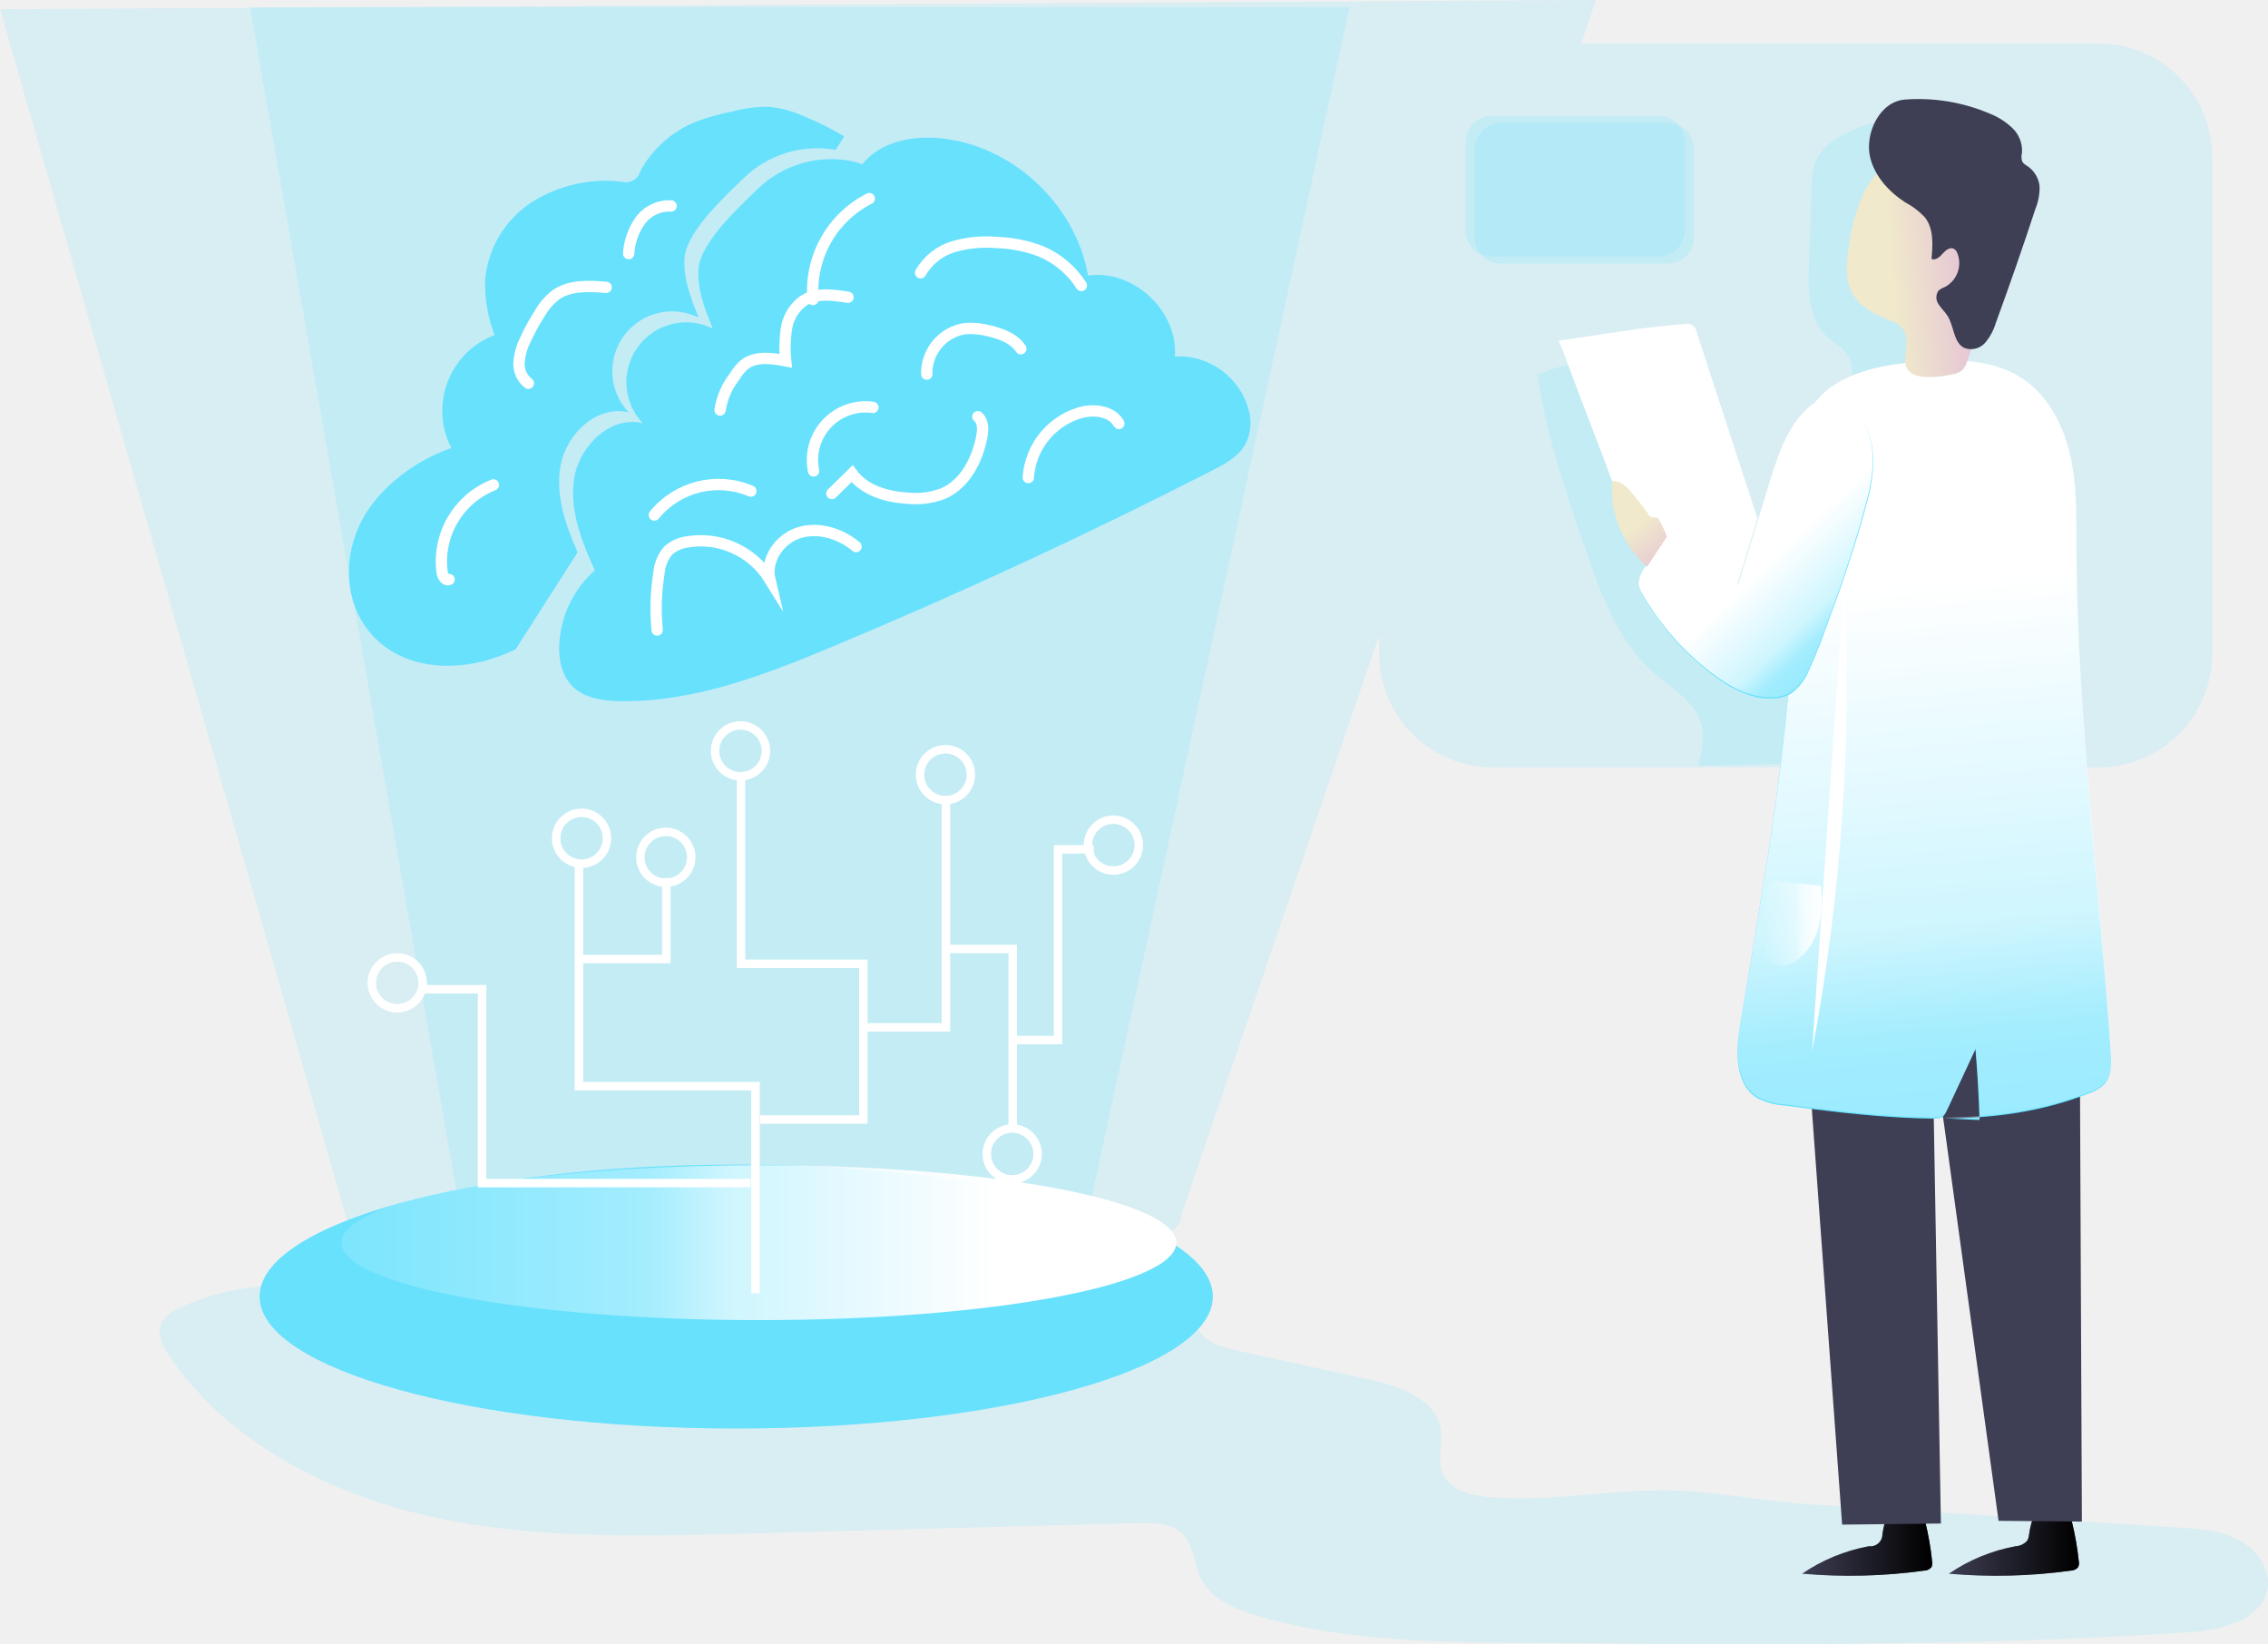
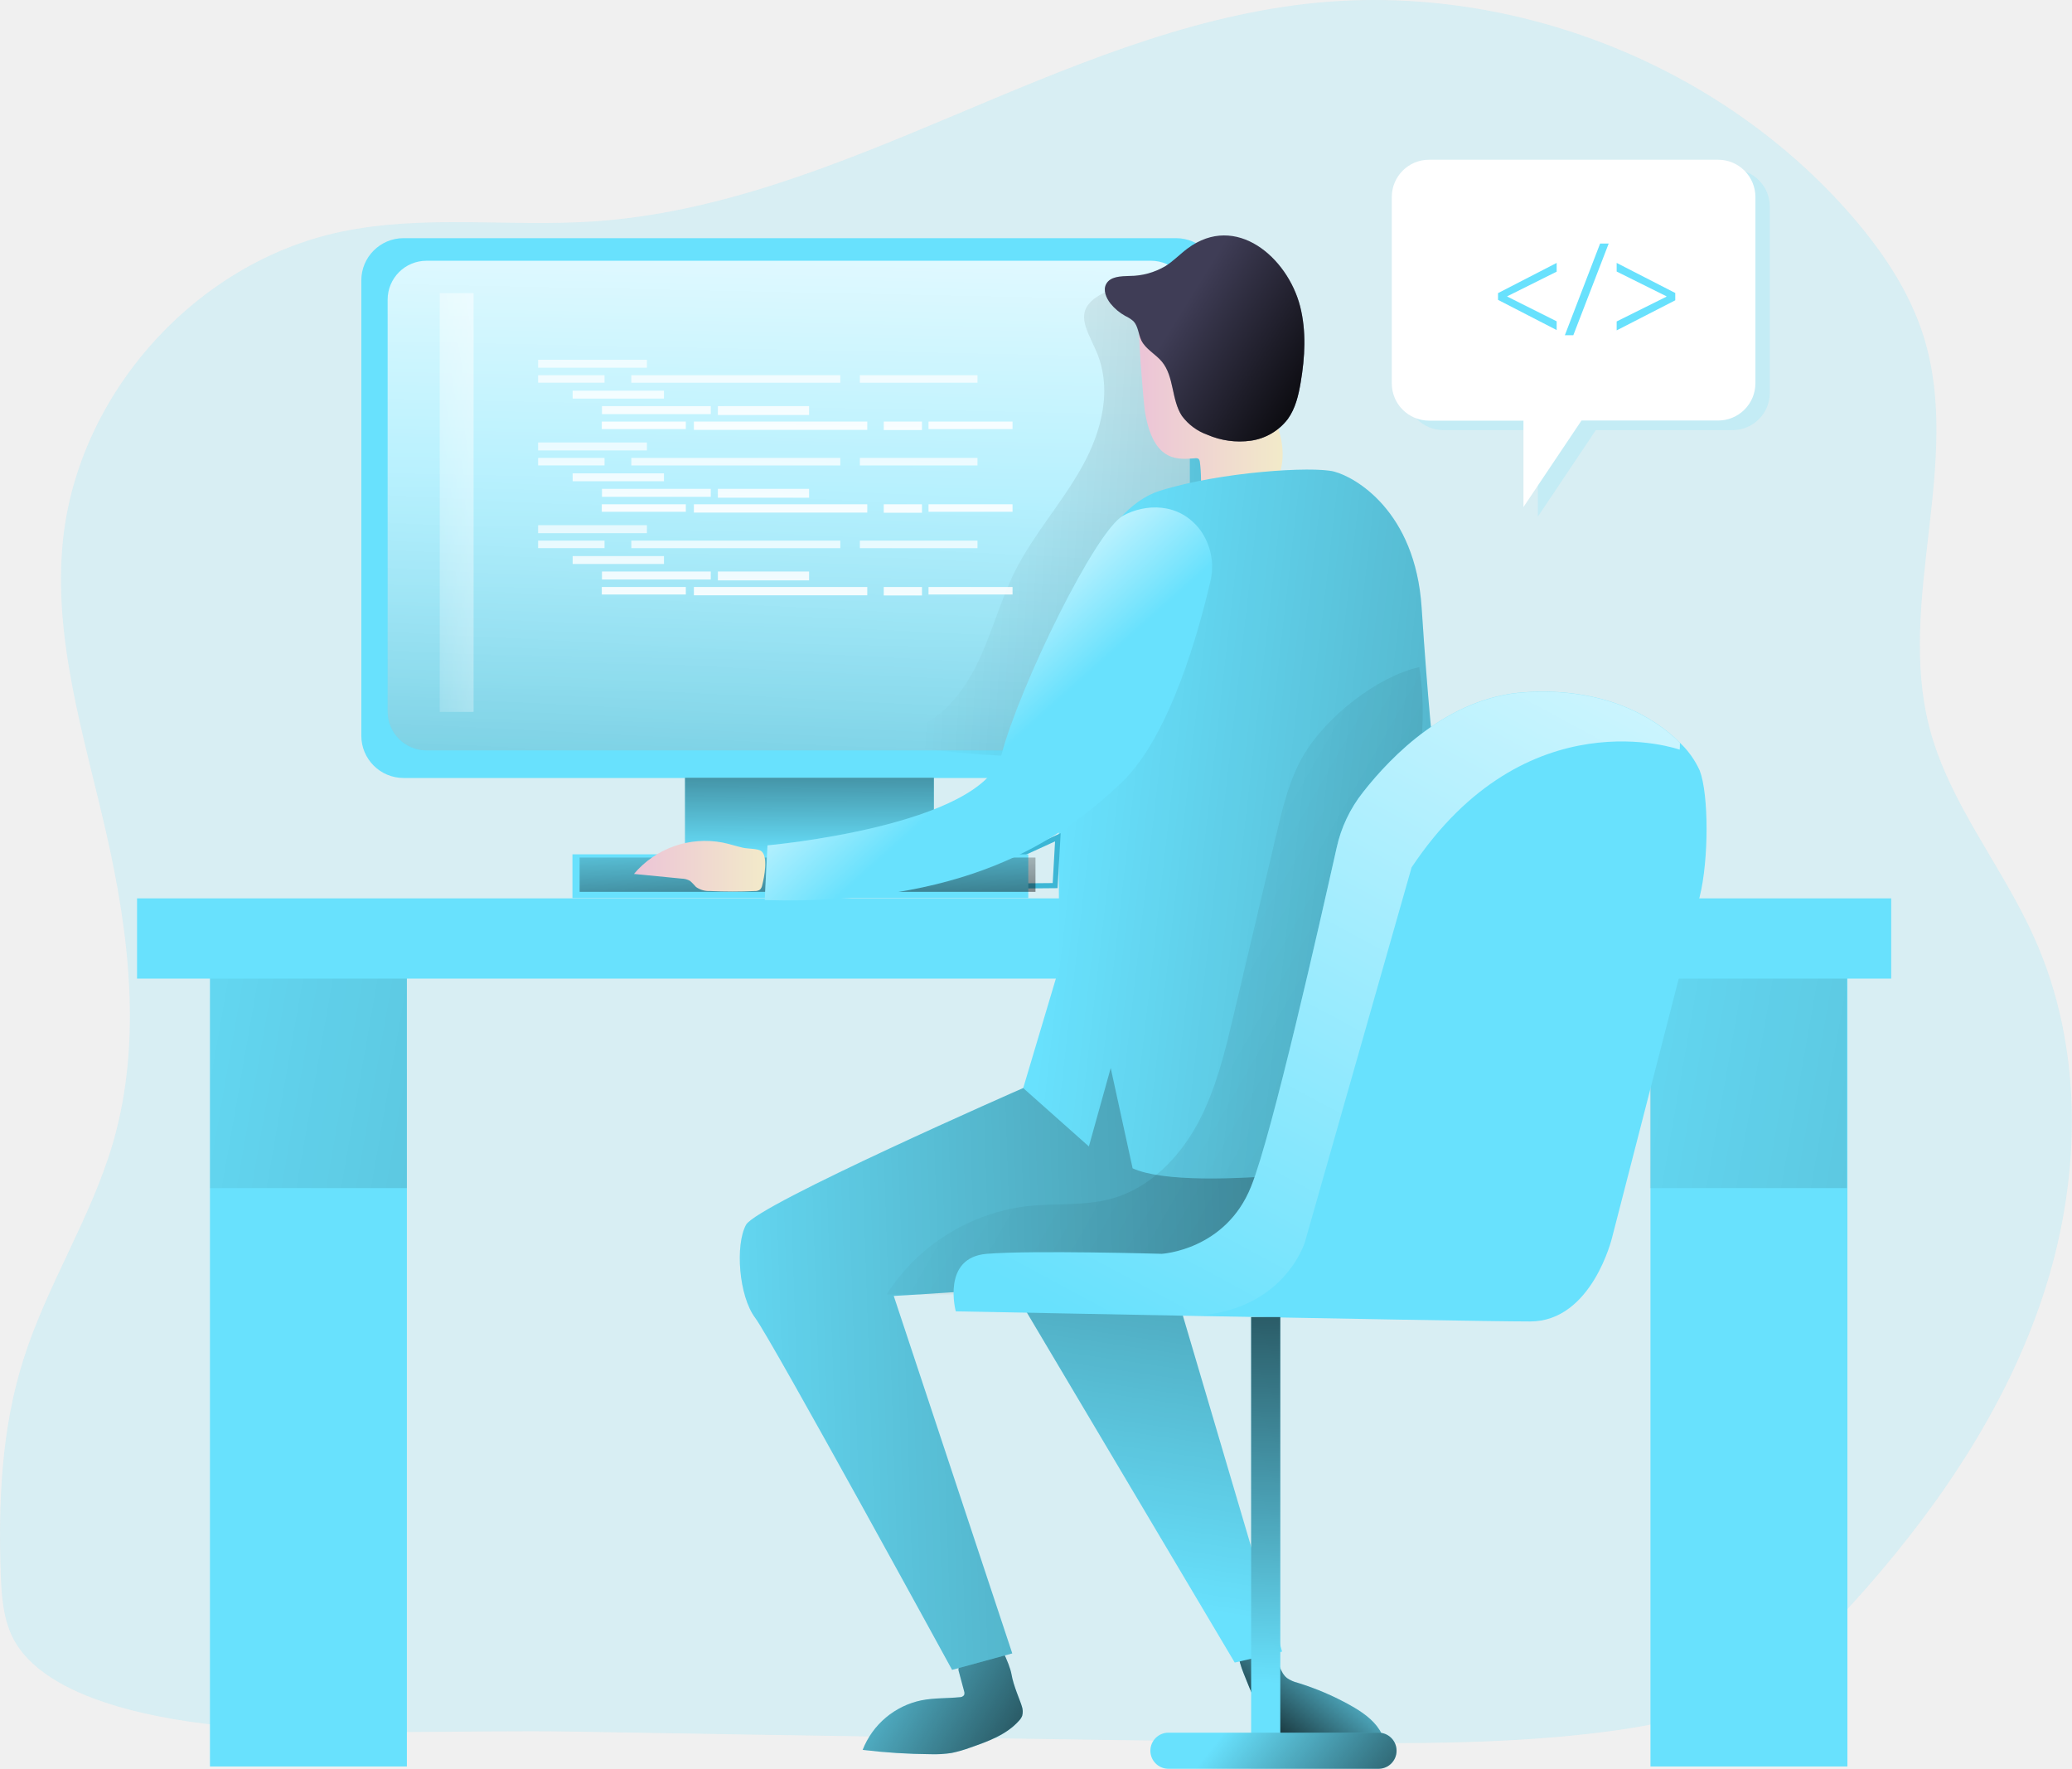
- <svg xmlns="http://www.w3.org/2000/svg" xmlns:xlink="http://www.w3.org/1999/xlink" id="Layer_1" data-name="Layer 1" viewBox="0 0 388.98 281.92">
+ <svg xmlns="http://www.w3.org/2000/svg" xmlns:xlink="http://www.w3.org/1999/xlink" id="Layer_1" data-name="Layer 1" viewBox="0 0 516.62 440.93">
  <defs>
-     <linearGradient id="linear-gradient" x1="313.05" y1="330.35" x2="335.38" y2="330.35" gradientUnits="userSpaceOnUse">
+     <linearGradient id="linear-gradient" x1="208.35" y1="414.17" x2="284.25" y2="458.09" gradientUnits="userSpaceOnUse">
      <stop offset="0" stop-opacity="0" />
      <stop offset="0.99" />
    </linearGradient>
-     <linearGradient id="linear-gradient-2" x1="338.21" y1="330.35" x2="360.54" y2="330.35" xlink:href="#linear-gradient" />
-     <linearGradient id="linear-gradient-3" x1="343.75" y1="349.97" x2="328.22" y2="166.02" gradientUnits="userSpaceOnUse">
-       <stop offset="0.02" stop-color="#fff" stop-opacity="0" />
-       <stop offset="0.58" stop-color="#fff" stop-opacity="0.39" />
-       <stop offset="0.68" stop-color="#fff" stop-opacity="0.68" />
-       <stop offset="1" stop-color="#fff" />
+     <linearGradient id="linear-gradient-2" x1="338.11" y1="417.21" x2="314.51" y2="446.19" xlink:href="#linear-gradient" />
+     <linearGradient id="linear-gradient-3" x1="4.67" y1="255.62" x2="934.59" y2="418.18" xlink:href="#linear-gradient" />
+     <linearGradient id="linear-gradient-4" x1="363.7" y1="255.62" x2="1293.62" y2="418.18" xlink:href="#linear-gradient" />
+     <linearGradient id="linear-gradient-5" x1="162.8" y1="342.71" x2="628.35" y2="327.18" xlink:href="#linear-gradient" />
+     <linearGradient id="linear-gradient-6" x1="196.94" y1="120.64" x2="167.05" y2="703.93" xlink:href="#linear-gradient" />
+     <linearGradient id="linear-gradient-7" x1="194.43" y1="234.15" x2="198.91" y2="17.21" gradientUnits="userSpaceOnUse">
+       <stop offset="0" stop-color="#fff" stop-opacity="0" />
+       <stop offset="0.99" stop-color="#fff" />
    </linearGradient>
-     <linearGradient id="linear-gradient-4" x1="335.34" y1="185.59" x2="310.27" y2="159.16" xlink:href="#linear-gradient-3" />
-     <linearGradient id="linear-gradient-5" x1="341.42" y1="110.43" x2="328.47" y2="111.52" gradientUnits="userSpaceOnUse">
-       <stop offset="0" stop-color="#e5c5d5" />
-       <stop offset="0.42" stop-color="#ead4d1" />
-       <stop offset="1" stop-color="#f0e9cb" />
+     <linearGradient id="linear-gradient-8" x1="234.73" y1="134.15" x2="724.19" y2="164.03" xlink:href="#linear-gradient" />
+     <linearGradient id="linear-gradient-9" x1="285.38" y1="108.45" x2="321.23" y2="108.45" gradientUnits="userSpaceOnUse">
+       <stop offset="0" stop-color="#ecc4d7" />
+       <stop offset="0.42" stop-color="#efd4d1" />
+       <stop offset="1" stop-color="#f2eac9" />
    </linearGradient>
-     <linearGradient id="linear-gradient-6" x1="305.92" y1="223.85" x2="316.41" y2="223.85" xlink:href="#linear-gradient-3" />
-     <linearGradient id="linear-gradient-7" x1="290.46" y1="162.65" x2="284.87" y2="155.57" xlink:href="#linear-gradient-5" />
-     <linearGradient id="linear-gradient-8" x1="27.8" y1="213.11" x2="170.97" y2="213.11" xlink:href="#linear-gradient-3" />
+     <linearGradient id="linear-gradient-10" x1="267.46" y1="206.27" x2="754.23" y2="261.85" xlink:href="#linear-gradient" />
+     <linearGradient id="linear-gradient-11" x1="250.42" y1="228.58" x2="691.47" y2="481.38" xlink:href="#linear-gradient" />
+     <linearGradient id="linear-gradient-12" x1="281.79" y1="399.04" x2="328.41" y2="82.89" xlink:href="#linear-gradient" />
+     <linearGradient id="linear-gradient-13" x1="284.68" y1="342.71" x2="431.1" y2="70.79" xlink:href="#linear-gradient-7" />
+     <linearGradient id="linear-gradient-14" x1="314.25" y1="419.58" x2="320.23" y2="263.3" xlink:href="#linear-gradient" />
+     <linearGradient id="linear-gradient-15" x1="307.65" y1="428.68" x2="364.72" y2="473.5" xlink:href="#linear-gradient" />
+     <linearGradient id="linear-gradient-16" x1="201.84" y1="213.33" x2="201.64" y2="155.55" xlink:href="#linear-gradient" />
+     <linearGradient id="linear-gradient-17" x1="200.86" y1="204.54" x2="202.54" y2="250.56" xlink:href="#linear-gradient" />
+     <linearGradient id="linear-gradient-18" x1="296.1" y1="83.26" x2="335.54" y2="107.76" xlink:href="#linear-gradient" />
+     <linearGradient id="linear-gradient-19" x1="253.09" y1="191.88" x2="223.8" y2="159.01" xlink:href="#linear-gradient-7" />
+     <linearGradient id="linear-gradient-20" x1="159.49" y1="222.08" x2="192.23" y2="222.08" xlink:href="#linear-gradient-9" />
+     <linearGradient id="linear-gradient-21" x1="87.94" y1="129.68" x2="161.75" y2="117.13" xlink:href="#linear-gradient-7" />
+     <linearGradient id="linear-gradient-22" x1="148.76" y1="35.72" x2="147.27" y2="115.51" xlink:href="#linear-gradient-7" />
+     <linearGradient id="linear-gradient-23" x1="143.55" y1="35.63" x2="142.06" y2="115.41" xlink:href="#linear-gradient-7" />
+     <linearGradient id="linear-gradient-24" x1="184.55" y1="36.39" x2="183.05" y2="116.18" xlink:href="#linear-gradient-7" />
+     <linearGradient id="linear-gradient-25" x1="230.12" y1="37.25" x2="228.63" y2="117.03" xlink:href="#linear-gradient-7" />
+     <linearGradient id="linear-gradient-26" x1="155.34" y1="35.85" x2="153.84" y2="115.63" xlink:href="#linear-gradient-7" />
+     <linearGradient id="linear-gradient-27" x1="164.9" y1="36.02" x2="163.4" y2="115.81" xlink:href="#linear-gradient-7" />
+     <linearGradient id="linear-gradient-28" x1="191.59" y1="36.52" x2="190.1" y2="116.31" xlink:href="#linear-gradient-7" />
+     <linearGradient id="linear-gradient-29" x1="161.84" y1="35.97" x2="160.35" y2="115.75" xlink:href="#linear-gradient-7" />
+     <linearGradient id="linear-gradient-30" x1="243.27" y1="37.49" x2="241.78" y2="117.28" xlink:href="#linear-gradient-7" />
+     <linearGradient id="linear-gradient-31" x1="195.93" y1="36.61" x2="194.44" y2="116.39" xlink:href="#linear-gradient-7" />
+     <linearGradient id="linear-gradient-32" x1="226.41" y1="37.18" x2="224.91" y2="116.96" xlink:href="#linear-gradient-7" />
+     <linearGradient id="linear-gradient-33" x1="148.76" y1="56.34" x2="147.27" y2="136.13" xlink:href="#linear-gradient-7" />
+     <linearGradient id="linear-gradient-34" x1="143.55" y1="56.24" x2="142.06" y2="136.03" xlink:href="#linear-gradient-7" />
+     <linearGradient id="linear-gradient-35" x1="184.55" y1="57.01" x2="183.05" y2="136.8" xlink:href="#linear-gradient-7" />
+     <linearGradient id="linear-gradient-36" x1="230.12" y1="57.86" x2="228.63" y2="137.65" xlink:href="#linear-gradient-7" />
+     <linearGradient id="linear-gradient-37" x1="155.34" y1="56.46" x2="153.84" y2="136.25" xlink:href="#linear-gradient-7" />
+     <linearGradient id="linear-gradient-38" x1="164.9" y1="56.64" x2="163.4" y2="136.43" xlink:href="#linear-gradient-7" />
+     <linearGradient id="linear-gradient-39" x1="191.59" y1="57.14" x2="190.1" y2="136.93" xlink:href="#linear-gradient-7" />
+     <linearGradient id="linear-gradient-40" x1="161.84" y1="56.59" x2="160.35" y2="136.37" xlink:href="#linear-gradient-7" />
+     <linearGradient id="linear-gradient-41" x1="243.27" y1="58.11" x2="241.78" y2="137.89" xlink:href="#linear-gradient-7" />
+     <linearGradient id="linear-gradient-42" x1="195.93" y1="57.22" x2="194.44" y2="137.01" xlink:href="#linear-gradient-7" />
+     <linearGradient id="linear-gradient-43" x1="226.41" y1="57.8" x2="224.91" y2="137.58" xlink:href="#linear-gradient-7" />
+     <linearGradient id="linear-gradient-44" x1="148.76" y1="76.96" x2="147.27" y2="156.74" xlink:href="#linear-gradient-7" />
+     <linearGradient id="linear-gradient-45" x1="143.55" y1="76.86" x2="142.06" y2="156.65" xlink:href="#linear-gradient-7" />
+     <linearGradient id="linear-gradient-46" x1="184.55" y1="77.63" x2="183.05" y2="157.41" xlink:href="#linear-gradient-7" />
+     <linearGradient id="linear-gradient-47" x1="230.12" y1="78.48" x2="228.63" y2="158.27" xlink:href="#linear-gradient-7" />
+     <linearGradient id="linear-gradient-48" x1="155.34" y1="77.08" x2="153.84" y2="156.87" xlink:href="#linear-gradient-7" />
+     <linearGradient id="linear-gradient-49" x1="164.9" y1="77.26" x2="163.4" y2="157.05" xlink:href="#linear-gradient-7" />
+     <linearGradient id="linear-gradient-50" x1="191.59" y1="77.76" x2="190.1" y2="157.55" xlink:href="#linear-gradient-7" />
+     <linearGradient id="linear-gradient-51" x1="161.84" y1="77.2" x2="160.35" y2="156.99" xlink:href="#linear-gradient-7" />
+     <linearGradient id="linear-gradient-52" x1="243.27" y1="78.73" x2="241.78" y2="158.51" xlink:href="#linear-gradient-7" />
+     <linearGradient id="linear-gradient-53" x1="195.93" y1="77.84" x2="194.44" y2="157.63" xlink:href="#linear-gradient-7" />
+     <linearGradient id="linear-gradient-54" x1="226.41" y1="78.41" x2="224.91" y2="158.2" xlink:href="#linear-gradient-7" />
  </defs>
-   <path d="M277.68,65.54,275.16,73H260a19.49,19.49,0,0,0-19.49,19.5V174.5l-34,99.65c1.29,4.55-26.25,13.66-73,13.16-68.12-.71-70.19-13.16-70.19-13.16L4,67.13Z" transform="translate(-3.98 -65.54)" fill="#68e1fd" opacity="0.18" style="isolation:isolate" />
-   <path d="M189.52,278.65,235.44,66.77H46.86L83.92,279.33s-19.31,11.76,48.81,12.48C179.46,292.3,190.82,283.2,189.52,278.65Z" transform="translate(-3.98 -65.54)" fill="#68e1fd" opacity="0.18" style="isolation:isolate" />
-   <path d="M260.21,322.37c-3.46-.24-7.57-1.07-8.85-4.26-.93-2.32.1-5-.29-7.44-.81-5.24-7.11-7.43-12.35-8.58l-22.3-4.86c-2.31-.51-4.79-1.11-6.33-2.89-1.09-1.27-1.53-3-2.37-4.42-3.49-6.05-12.13-6.12-19.15-5.51A830.58,830.58,0,0,1,70,286.21c-11.88-.67-24.37-1.49-35.11,3.57a6.1,6.1,0,0,0-3.21,2.68c-.86,1.91.27,4.09,1.46,5.82,10.06,14.58,27.05,23.38,44.48,27.28s35.52,3.44,53.39,3l68.17-1.83c2.7-.08,5.73,0,7.63,1.87s1.9,5.17,3.15,7.67c1.74,3.49,5.77,5.19,9.55,6.32,14.59,4.36,30.09,4.53,45.34,4.67,38.14.35,76.33.69,114.4-1.79,5.66-.37,12.79-2.07,13.64-7.61.52-3.41-2-6.71-5.07-8.3s-6.71-1.84-10.2-2.06l-62.93-3.95c-8-.5-16.08-2.22-23.94-2.4C280.57,320.87,270.55,323.09,260.21,322.37Z" transform="translate(-3.98 -65.54)" fill="#68e1fd" opacity="0.18" style="isolation:isolate" />
-   <path d="M335.35,333.3a1.67,1.67,0,0,1-.11,1,1.69,1.69,0,0,1-1.27.59,93.24,93.24,0,0,1-20.92.53,30,30,0,0,1,11.44-4.71,2.07,2.07,0,0,0,2.34-2.09,14.82,14.82,0,0,1,.79-3.08,1.14,1.14,0,0,1,.4-.6,1.24,1.24,0,0,1,.66-.09l3.62.19c1.44.09,1.5,0,1.86,1.43A48.46,48.46,0,0,1,335.35,333.3Z" transform="translate(-3.98 -65.54)" fill="#3e3e54" />
-   <path d="M360.51,333.3a1.6,1.6,0,0,1-.12,1,1.69,1.69,0,0,1-1.27.59,93.15,93.15,0,0,1-20.91.53,30,30,0,0,1,11.44-4.71,2.82,2.82,0,0,0,2.05-1,3,3,0,0,0,.29-1.08,14.22,14.22,0,0,1,.79-3.08,1.09,1.09,0,0,1,.4-.6,1.19,1.19,0,0,1,.65-.09l3.62.19c1.45.09,1.5,0,1.87,1.43A50,50,0,0,1,360.51,333.3Z" transform="translate(-3.98 -65.54)" fill="#3e3e54" />
-   <path d="M335.35,333.3a1.67,1.67,0,0,1-.11,1,1.69,1.69,0,0,1-1.27.59,93.24,93.24,0,0,1-20.92.53,30,30,0,0,1,11.44-4.71,2.07,2.07,0,0,0,2.34-2.09,14.82,14.82,0,0,1,.79-3.08,1.14,1.14,0,0,1,.4-.6,1.24,1.24,0,0,1,.66-.09l3.62.19c1.44.09,1.5,0,1.86,1.43A48.46,48.46,0,0,1,335.35,333.3Z" transform="translate(-3.98 -65.54)" fill="url(#linear-gradient)" />
-   <path d="M360.51,333.3a1.6,1.6,0,0,1-.12,1,1.69,1.69,0,0,1-1.27.59,93.15,93.15,0,0,1-20.91.53,30,30,0,0,1,11.44-4.71,2.82,2.82,0,0,0,2.05-1,3,3,0,0,0,.29-1.08,14.22,14.22,0,0,1,.79-3.08,1.09,1.09,0,0,1,.4-.6,1.19,1.19,0,0,1,.65-.09l3.62.19c1.45.09,1.5,0,1.87,1.43A50,50,0,0,1,360.51,333.3Z" transform="translate(-3.98 -65.54)" fill="url(#linear-gradient-2)" />
-   <path d="M311.46,210.93,319.92,327l16.94-.19-1.46-83,11.35,82.54,14.29.13-.54-124S344.75,173.29,311.46,210.93Z" transform="translate(-3.98 -65.54)" fill="#3e3e54" />
-   <path d="M383.39,92.45v85.19a19.5,19.5,0,0,1-19.5,19.49H260a19.49,19.49,0,0,1-19.49-19.49V92.45A19.49,19.49,0,0,1,260,73H363.89A19.51,19.51,0,0,1,383.39,92.45Z" transform="translate(-3.98 -65.54)" fill="#68e1fd" opacity="0.18" style="isolation:isolate" />
-   <path d="M267.66,129.74c1.47,10.24,4.85,20.11,8.21,29.9,2.67,7.76,5.58,15.9,11.78,21.28,3.05,2.66,7,4.85,8.1,8.75.64,2.34.06,4.83-.51,7.19l20.79-.47a3.69,3.69,0,0,0,1.89-.37,3.4,3.4,0,0,0,1.26-1.92c1.61-4.59,1.51-9.57,1.76-14.43.6-12,3.71-24.36,11.84-33.16a12,12,0,0,0,2.69-3.6,10.3,10.3,0,0,0,.38-4.25q-.94-19.77-.42-39.56a6,6,0,0,0-.24-2.31,5.79,5.79,0,0,0-1.08-1.57l-6-7a4.76,4.76,0,0,0-1.23-1.14c-1.37-.8-3.11-.15-4.56.51-2.65,1.21-5.5,2.61-6.76,5.23a12.56,12.56,0,0,0-.89,5.1l-.45,13.22c-.15,4.22-.09,8.95,2.9,11.92,1.33,1.3,3.15,2.17,4,3.82a7.42,7.42,0,0,1,.43,4.18,33.53,33.53,0,0,1-1.67,7.34,66.36,66.36,0,0,1-3.1,7.14l-12,25c-.29.58-.75,1.27-1.39,1.15a1.5,1.5,0,0,1-.87-.74c-8.16-12-12.61-26.41-21.84-37.63-1.44-1.75-3.45-4.16-5.71-4.89C272.46,127.59,270.2,129,267.66,129.74Z" transform="translate(-3.98 -65.54)" fill="#68e1fd" opacity="0.18" style="isolation:isolate" />
-   <path d="M280.48,148.08c-2.16-5.93-5.27-13.73-7.43-19.66-.55-1.5-1.1-3-1.75-4.46,7.31-1,14.25-2.35,21.61-2.84a1.64,1.64,0,0,1,2.08,1.45l10.41,31.88-5.9,19.24Z" transform="translate(-3.98 -65.54)" fill="#fff" />
-   <path d="M337.31,257.34c8.56,0,17-1.15,24.95-4.29a6.76,6.76,0,0,0,2.64-1.58c1.27-1.41,1.22-3.54,1.09-5.43-1.95-28.85-5.85-57.6-5.94-86.51,0-5.34.09-10.74-1.12-15.94s-3.93-10.27-8.44-13.13c-4.91-3.12-11.12-3.17-16.92-2.74-5.39.41-11,1.24-15.45,4.29-10.2,7-5.81,25.47-6.27,36a430.21,430.21,0,0,1-5.1,46.95c-1.36,8.76-2.85,17.5-4.31,26.24-.76,4.53-1,10.2,2.87,12.62a11.75,11.75,0,0,0,4.76,1.32c6.72.87,13.46,1.71,20.23,2.07,1.69.09,3.38.15,5.07.17,2.08,0,2-.37,2.9-2.22q2.26-4.83,4.51-9.67.51,6,.7,12.13" transform="translate(-3.98 -65.54)" fill="#68e1fd" />
-   <path d="M337.32,257.15c8.57,0,17-1.15,25-4.3a6.72,6.72,0,0,0,2.63-1.58c1.27-1.41,1.23-3.53,1.1-5.43-1.95-28.85-5.85-57.6-5.94-86.51,0-5.34.09-10.74-1.12-15.93s-3.94-10.28-8.44-13.13c-4.91-3.12-11.12-3.18-16.93-2.74-5.39.41-11,1.24-15.44,4.28-10.2,6.95-5.81,25.47-6.27,36a430.23,430.23,0,0,1-5.11,46.95c-1.35,8.76-2.84,17.5-4.31,26.25-.75,4.53-1,10.19,2.88,12.61a11.59,11.59,0,0,0,4.75,1.32c6.73.87,13.46,1.71,20.24,2.07,1.69.09,3.38.15,5.07.17,2.08,0,2-.36,2.9-2.21q2.25-4.85,4.51-9.68.51,6.06.69,12.13" transform="translate(-3.98 -65.54)" fill="url(#linear-gradient-3)" />
-   <path d="M317.85,171.29c-1.11,3.11-2.22,6.22-3.63,9.2a8.92,8.92,0,0,1-3.09,4,6.45,6.45,0,0,1-3,.84c-3.84.21-7.45-1.81-10.5-4.14a46,46,0,0,1-11.82-13.42,4.4,4.4,0,0,1-.7-1.76,4.84,4.84,0,0,1,1.21-3.12l4.36-6.26a48.13,48.13,0,0,0,9.77,9.46,1.38,1.38,0,0,0,1.15.37c.42-.13.61-.61.74-1l5.28-17.23c1.67-5.41,3.75-11.36,8.73-14.06a4.6,4.6,0,0,1,2-.63,4.69,4.69,0,0,1,3.27,1.68c4.32,4.42,4.12,10.28,2.76,15.8A212.63,212.63,0,0,1,317.85,171.29Z" transform="translate(-3.98 -65.54)" fill="#68e1fd" />
-   <path d="M317.82,171.06c-1.11,3.11-2.22,6.22-3.63,9.2a8.92,8.92,0,0,1-3.09,4,6.59,6.59,0,0,1-3.05.85c-3.83.2-7.44-1.82-10.49-4.15a45.89,45.89,0,0,1-11.82-13.42,4.59,4.59,0,0,1-.71-1.75,4.85,4.85,0,0,1,1.22-3.13l4.36-6.25a47.58,47.58,0,0,0,9.77,9.45,1.34,1.34,0,0,0,1.14.37c.43-.13.62-.61.75-1L307.55,148c1.66-5.42,3.74-11.37,8.73-14.06a4.35,4.35,0,0,1,2-.63,4.64,4.64,0,0,1,3.27,1.67c4.32,4.42,4.12,10.28,2.75,15.8A211.67,211.67,0,0,1,317.82,171.06Z" transform="translate(-3.98 -65.54)" fill="url(#linear-gradient-4)" />
-   <path d="M330.94,124.16a4.19,4.19,0,0,0-.39-1.89c-.59-1.13-1.92-1.6-3.1-2.06-2.32-.91-4.63-2.25-5.8-4.44-1.29-2.39-1-5.3-.56-8a31.63,31.63,0,0,1,2.33-8.7,12.79,12.79,0,0,1,6.1-6.41c3.38-1.5,7.37-.94,10.77.49a9.61,9.61,0,0,1,3.46,2.22c2,2.17,2.17,5.4,2.07,8.34a79.62,79.62,0,0,1-4.47,23.81,3.5,3.5,0,0,1-.83,1.51,3.14,3.14,0,0,1-1.51.67c-1.87.44-5.33.94-7.1-.1C330,128.49,331,126.17,330.94,124.16Z" transform="translate(-3.98 -65.54)" fill="url(#linear-gradient-5)" />
-   <path d="M324.72,92.5c.77,3.25,3.21,5.91,6,7.73a12.69,12.69,0,0,1,3.41,2.6c1.51,1.94,1.35,4.66,1.12,7.11.69.31,1.42-.33,1.92-.91s1.28-1.19,1.94-.81a1.44,1.44,0,0,1,.55.69,4.62,4.62,0,0,1-2.12,5.85,3.69,3.69,0,0,0-1.08.61,2,2,0,0,0,0,2.34c.44.72,1.1,1.28,1.54,2,1.14,1.8,1,4.58,2.88,5.5a3.24,3.24,0,0,0,3.57-.89,9.49,9.49,0,0,0,1.84-3.43q3.56-9.73,6.79-19.56a9.47,9.47,0,0,0,.7-3.91A4.82,4.82,0,0,0,351.67,94a2.39,2.39,0,0,1-.85-.72,2.52,2.52,0,0,1-.05-1.54,5.37,5.37,0,0,0-1.64-4.23A12,12,0,0,0,345.18,85a31.15,31.15,0,0,0-14.46-2.39C326.28,82.94,323.78,88.52,324.72,92.5Z" transform="translate(-3.98 -65.54)" fill="#3e3e54" />
-   <path d="M320.29,164.88a343.34,343.34,0,0,1-5.53,81" transform="translate(-3.98 -65.54)" fill="#fff" />
-   <path d="M316.27,217.46a19.59,19.59,0,0,1-.41,7.16,10,10,0,0,1-4,5.8c-1.18.76-2.83,1.16-4,.31a4.34,4.34,0,0,1-1.31-2.56,20.88,20.88,0,0,1-.65-5.83c.09-1.49.68-5.43,2.48-5.83a6.58,6.58,0,0,1,1.42.27c.71.09,1.43.15,2.14.23Z" transform="translate(-3.98 -65.54)" fill="url(#linear-gradient-6)" />
-   <path d="M286.47,162.73a17.88,17.88,0,0,1-6-14.65c1.37-.19,2.54.93,3.42,2s1.9,2.37,2.77,3.61a1.23,1.23,0,0,0,.58.55c.33.11.73-.06,1,.11a1,1,0,0,1,.36.44,19.5,19.5,0,0,1,1.26,2.8" transform="translate(-3.98 -65.54)" fill="url(#linear-gradient-7)" />
-   <path d="M217.7,141.5c-1.16,2.26-3.54,3.56-5.8,4.71q-31.89,16.33-65,30.16c-11.7,4.9-23.9,9.63-36.59,9.41-2.93-.05-6.1-.48-8.17-2.56-1.88-1.91-2.41-4.79-2.23-7.47A18.27,18.27,0,0,1,106,163.34l-.55-1.21c-2.09-4.72-3.84-9.8-2.94-14.85,1-5.48,6.32-10.52,11.71-9.15a10.26,10.26,0,0,1,12-16.25c-1.34-3.29-2.71-6.74-2.43-10.28.35-4.53,6.94-10.54,10.16-13.68a18.16,18.16,0,0,1,15.73-4.82,14.19,14.19,0,0,1,2.21.61c3-3.84,8.43-4.92,13.29-4.47,12.36,1.16,23.32,11.33,25.4,23.57,7.7-1.19,15.52,6.08,14.89,13.86a12.42,12.42,0,0,1,12.7,9.28A8.14,8.14,0,0,1,217.7,141.5Z" transform="translate(-3.98 -65.54)" fill="#68e1fd" />
-   <path d="M189.44,114.5a15.16,15.16,0,0,0-7-5.88,22.94,22.94,0,0,0-7.48-1.49,20.36,20.36,0,0,0-7.38.69,9.76,9.76,0,0,0-5.71,4.5" transform="translate(-3.98 -65.54)" fill="none" stroke="#fff" stroke-linecap="round" stroke-miterlimit="10" stroke-width="1.94" />
-   <path d="M127.48,135.86a12.32,12.32,0,0,1,2.5-5.76,8.15,8.15,0,0,1,1.64-2c1.92-1.54,4.69-1.15,7.11-.68a21.72,21.72,0,0,1,.15-5.64,7.22,7.22,0,0,1,2.91-4.67c2.2-1.41,5.05-1,7.63-.59" transform="translate(-3.98 -65.54)" fill="none" stroke="#fff" stroke-linecap="round" stroke-miterlimit="10" stroke-width="1.94" />
-   <path d="M195.87,138.16c-1.21-2.15-4.23-2.51-6.62-1.85a12.45,12.45,0,0,0-8.91,11.13" transform="translate(-3.98 -65.54)" fill="none" stroke="#fff" stroke-linecap="round" stroke-miterlimit="10" stroke-width="1.94" />
-   <path d="M116.69,173.59a37.6,37.6,0,0,1,.3-9.71,6.93,6.93,0,0,1,1.56-3.89,6,6,0,0,1,3.19-1.5A13.92,13.92,0,0,1,136,164.88c-.79-3.38,1.75-7,5.08-8s7.05.16,9.72,2.39" transform="translate(-3.98 -65.54)" fill="none" stroke="#fff" stroke-linecap="round" stroke-miterlimit="10" stroke-width="1.94" />
-   <path d="M171.69,137c.95.77.9,2.22.68,3.43-.77,4-2.9,8.16-6.68,9.77a13.32,13.32,0,0,1-5.88.79c-3.64-.2-7.54-1.28-9.69-4.22l-3.47,3.4" transform="translate(-3.98 -65.54)" fill="none" stroke="#fff" stroke-linecap="round" stroke-miterlimit="10" stroke-width="1.94" />
-   <path d="M162.93,129.7a7.71,7.71,0,0,1,6.59-7.81,12.28,12.28,0,0,1,4.13.4c2.07.49,4.24,1.28,5.41,3.06" transform="translate(-3.98 -65.54)" fill="none" stroke="#fff" stroke-linecap="round" stroke-miterlimit="10" stroke-width="1.94" />
-   <path d="M148.77,88.92l-1.48,2.32a18.12,18.12,0,0,0-15.73,4.82c-3.23,3.14-9.81,9.15-10.17,13.68-.28,3.54,1.09,7,2.43,10.27a10.26,10.26,0,0,0-12,16.26c-5.39-1.37-10.73,3.67-11.71,9.15-.9,5,.85,10.13,2.94,14.84L92.41,176.88c-7.31,3.66-16.87,4.23-23.11-1a15.34,15.34,0,0,1-3.39-4.05c-3.09-5.36-2.6-12.34.48-17.69s9.16-9.78,15-11.76A13.89,13.89,0,0,1,88.8,123a24.88,24.88,0,0,1-1.62-9.55,17.79,17.79,0,0,1,8.06-13.27,23.69,23.69,0,0,1,15.39-3.48,2.55,2.55,0,0,0,3.18-1.86A19.06,19.06,0,0,1,123,86.55a38.25,38.25,0,0,1,6.67-1.91,22.68,22.68,0,0,1,6.18-.78,19,19,0,0,1,6,1.61A55.9,55.9,0,0,1,148.77,88.92Z" transform="translate(-3.98 -65.54)" fill="#68e1fd" />
-   <path d="M143.42,116.9a17.75,17.75,0,0,1,9.65-17.3" transform="translate(-3.98 -65.54)" fill="none" stroke="#fff" stroke-linecap="round" stroke-miterlimit="10" stroke-width="1.94" />
-   <path d="M153.69,135.4a9.12,9.12,0,0,0-10.18,10.9" transform="translate(-3.98 -65.54)" fill="none" stroke="#fff" stroke-linecap="round" stroke-miterlimit="10" stroke-width="1.94" />
-   <path d="M132.76,149.76a14.18,14.18,0,0,0-16.55,4.1" transform="translate(-3.98 -65.54)" fill="none" stroke="#fff" stroke-linecap="round" stroke-miterlimit="10" stroke-width="1.94" />
-   <path d="M94.6,131.27A4.15,4.15,0,0,1,93,127.7a10.16,10.16,0,0,1,1.1-3.92,36.53,36.53,0,0,1,2.49-4.55,10.86,10.86,0,0,1,2.67-3.09c2.43-1.74,5.7-1.57,8.68-1.32" transform="translate(-3.98 -65.54)" fill="none" stroke="#fff" stroke-linecap="round" stroke-miterlimit="10" stroke-width="1.94" />
-   <path d="M119.08,100.86a6.18,6.18,0,0,0-5.28,2.5,10.91,10.91,0,0,0-2,5.67" transform="translate(-3.98 -65.54)" fill="none" stroke="#fff" stroke-linecap="round" stroke-miterlimit="10" stroke-width="1.94" />
-   <path d="M81,164.92c-.6.27-1.09-.57-1.19-1.22a14.12,14.12,0,0,1,8.79-15" transform="translate(-3.98 -65.54)" fill="none" stroke="#fff" stroke-linecap="round" stroke-miterlimit="10" stroke-width="1.94" />
-   <ellipse cx="126.27" cy="222.35" rx="81.74" ry="22.63" fill="#68e1fd" />
-   <ellipse cx="130.15" cy="213.11" rx="71.59" ry="13.28" fill="url(#linear-gradient-8)" />
-   <polyline points="129.57 221.77 129.57 186.27 99.29 186.27 99.29 148.11" fill="none" stroke="#fff" stroke-miterlimit="10" stroke-width="1.45" />
-   <circle cx="99.74" cy="143.75" r="4.36" fill="none" stroke="#fff" stroke-miterlimit="10" stroke-width="1.45" />
-   <circle cx="68.13" cy="168.55" r="4.36" fill="none" stroke="#fff" stroke-miterlimit="10" stroke-width="1.45" />
-   <circle cx="114.19" cy="147.02" r="4.36" fill="none" stroke="#fff" stroke-miterlimit="10" stroke-width="1.45" />
-   <circle cx="127" cy="128.77" r="4.36" fill="none" stroke="#fff" stroke-miterlimit="10" stroke-width="1.45" />
-   <circle cx="162.15" cy="132.85" r="4.36" fill="none" stroke="#fff" stroke-miterlimit="10" stroke-width="1.45" />
-   <circle cx="190.95" cy="144.93" r="4.36" fill="none" stroke="#fff" stroke-miterlimit="10" stroke-width="1.45" />
-   <circle cx="173.6" cy="197.89" r="4.36" fill="none" stroke="#fff" stroke-miterlimit="10" stroke-width="1.45" />
-   <polyline points="99.29 164.47 114.28 164.47 114.28 150.57" fill="none" stroke="#fff" stroke-miterlimit="10" stroke-width="1.45" />
-   <polyline points="130.36 191.99 148.07 191.99 148.07 165.28 127.09 165.28 127.09 133.13" fill="none" stroke="#fff" stroke-miterlimit="10" stroke-width="1.45" />
-   <polyline points="162.24 137.21 162.24 176.18 148.34 176.18" fill="none" stroke="#fff" stroke-miterlimit="10" stroke-width="1.45" />
-   <polyline points="128.72 202.89 82.67 202.89 82.67 169.64 72.04 169.64" fill="none" stroke="#fff" stroke-miterlimit="10" stroke-width="1.45" />
-   <polyline points="162.42 162.74 173.69 162.74 173.69 193.81" fill="none" stroke="#fff" stroke-miterlimit="10" stroke-width="1.45" />
-   <polyline points="173.69 178.36 181.46 178.36 181.46 145.66 187.59 145.66" fill="none" stroke="#fff" stroke-miterlimit="10" stroke-width="1.45" />
-   <rect x="251.36" y="19.89" width="37.61" height="24.12" rx="4.47" fill="#68e1fd" opacity="0.18" style="isolation:isolate" />
-   <rect x="252.92" y="21.09" width="37.61" height="24.12" rx="4.47" fill="#68e1fd" opacity="0.18" style="isolation:isolate" />
+   <path d="M325.11,440.5c24.89.3,49.86.58,74.57-2.4,12.33-1.48,24.76-3.84,35.82-9.49,12.18-6.22,22.07-16.11,31.1-26.39,19.49-22.18,36.21-47.35,45-75.53s9.18-59.66-2.88-86.61c-8-18-21.33-33.64-26.25-52.68-8.16-31.58,8.27-66-1.35-97.17-3.68-11.92-11-22.43-19.28-31.74-33.2-37.23-85-57-134.53-51.41-61.92,7-115.87,50.14-178,54.27-21,1.39-42.42-1.77-63,2.6-36.07,7.64-65.39,40.24-69.18,76.91-2.52,24.49,5.25,48.68,10.74,72.68,5.8,25.39,9,52.24,1.8,77.26-5.44,18.84-16.54,35.62-22.42,54.32C1.8,362.28,1,380.55,1.62,398.52c.19,5.32.56,10.8,2.87,15.6,7.83,16.21,38.28,20.94,54.24,22.37,28.22,2.55,57.66.83,86,1.32Q234.94,439.39,325.11,440.5Z" transform="translate(-1.43 -6.14)" fill="#68e1fd" opacity="0.18" style="isolation:isolate" />
+   <path d="M256.19,431.44a4,4,0,0,1,.1,2.45,3.89,3.89,0,0,1-.78,1.19c-3.09,3.49-7.7,5.16-12.1,6.69a32.45,32.45,0,0,1-4.71,1.36,28.06,28.06,0,0,1-5.18.31,150.6,150.6,0,0,1-17-1.08A20.11,20.11,0,0,1,231.21,430c3.11-.61,6.31-.46,9.46-.77a1.35,1.35,0,0,0,1.14-.52,1.41,1.41,0,0,0,0-1l-1.26-4.7a2,2,0,0,1-.07-1.24c.21-.58.88-.84,1.47-1,2.13-.62,3.54-6.87,5.82-7s5.45,7.33,5.85,9.7C254.1,426.39,255.86,430.21,256.19,431.44Z" transform="translate(-1.43 -6.14)" fill="#68e1fd" />
+   <path d="M256.19,431.44a4,4,0,0,1,.1,2.45,3.89,3.89,0,0,1-.78,1.19c-3.09,3.49-7.7,5.16-12.1,6.69a32.45,32.45,0,0,1-4.71,1.36,28.06,28.06,0,0,1-5.18.31,150.6,150.6,0,0,1-17-1.08A20.11,20.11,0,0,1,231.21,430c3.11-.61,6.31-.46,9.46-.77a1.35,1.35,0,0,0,1.14-.52,1.41,1.41,0,0,0,0-1l-1.26-4.7a2,2,0,0,1-.07-1.24c.21-.58.88-.84,1.47-1,2.13-.62,3.54-6.87,5.82-7s5.45,7.33,5.85,9.7C254.1,426.39,255.86,430.21,256.19,431.44Z" transform="translate(-1.43 -6.14)" fill="url(#linear-gradient)" />
+   <path d="M319.35,437.05c5.92,5.67,14.91,6.84,23,5.91,1.37-.16,2.93-.49,3.61-1.69s.17-2.71-.56-3.88c-1.72-2.72-4.51-4.58-7.32-6.16A67.16,67.16,0,0,0,325,425.64a8,8,0,0,1-2.68-1.19c-1.77-1.4-1.94-4-3.34-5.8-.59-.75-7.26-2.54-7.91-2-2,1.54.39,6.4,1.26,8.68C314,429.56,316,433.84,319.35,437.05Z" transform="translate(-1.43 -6.14)" fill="#68e1fd" />
+   <path d="M319.35,437.05c5.92,5.67,14.91,6.84,23,5.91,1.37-.16,2.93-.49,3.61-1.69s.17-2.71-.56-3.88c-1.72-2.72-4.51-4.58-7.32-6.16A67.16,67.16,0,0,0,325,425.64a8,8,0,0,1-2.68-1.19c-1.77-1.4-1.94-4-3.34-5.8-.59-.75-7.26-2.54-7.91-2-2,1.54.39,6.4,1.26,8.68C314,429.56,316,433.84,319.35,437.05Z" transform="translate(-1.43 -6.14)" fill="url(#linear-gradient-2)" />
+   <rect x="411.52" y="240.32" width="49.1" height="200.04" fill="#68e1fd" />
+   <rect x="52.35" y="240.32" width="49.1" height="200.04" fill="#68e1fd" />
+   <rect x="52.35" y="240.32" width="49.1" height="55.86" fill="url(#linear-gradient-3)" />
+   <rect x="411.39" y="240.32" width="49.1" height="55.86" fill="url(#linear-gradient-4)" />
+   <rect x="34.17" y="223.95" width="437.37" height="20" fill="#68e1fd" />
+   <path d="M256.55,277.37s-66.38,29.1-69.11,34.1-1.82,17.73,2.28,23.19,49.1,87.75,49.1,87.75l15-4.1L224.27,329.2s81.84-4.54,87.75-10.45,14.09-23.64,14.09-23.64l-42.74-38.65Z" transform="translate(-1.43 -6.14)" fill="#68e1fd" />
+   <path d="M256.55,277.37s-66.38,29.1-69.11,34.1-1.82,17.73,2.28,23.19,49.1,87.75,49.1,87.75l15-4.1L224.27,329.2s81.84-4.54,87.75-10.45,14.09-23.64,14.09-23.64l-42.74-38.65Z" transform="translate(-1.43 -6.14)" fill="url(#linear-gradient-5)" />
+   <rect x="90.09" y="59.37" width="213.68" height="134.57" rx="10.53" fill="#68e1fd" />
+   <rect x="96.65" y="65" width="200.02" height="122.06" rx="9.7" fill="url(#linear-gradient-6)" />
+   <rect x="96.65" y="65" width="200.02" height="122.06" rx="9.7" fill="url(#linear-gradient-7)" />
+   <path d="M271.21,122.52c-5,9-12,16.72-16.65,25.9-3.37,6.71-5.37,14-8.41,20.88s-7.39,13.54-14,17.16c-2.69,1.48-5.9,2.62-7.29,5.35a250.69,250.69,0,0,0,42.57,3,6.33,6.33,0,0,0,2.67-.43,6.77,6.77,0,0,0,2.38-2.46c9.68-13.86,25.69-23.83,30.38-40.07,2.17-7.47,1.61-15.43,1-23.19-.74-10.15-1.49-20.32-3-30.4-1.12-7.61-1.93-15.88-10-19.11-4.65-1.87-11.17-2-15.54.74-6.05,3.73-3.13,8-.82,13.19C279,102.75,276.18,113.65,271.21,122.52Z" transform="translate(-1.43 -6.14)" fill="url(#linear-gradient-8)" />
+   <path d="M299.44,120.38a1.26,1.26,0,0,1,.84.15,1.16,1.16,0,0,1,.3.64,34.28,34.28,0,0,1,.3,4.54,6.71,6.71,0,0,0,1.51,4.19c1.5,1.59,3.93,1.74,6.11,1.8a4.49,4.49,0,0,0,1.37-.11,8.78,8.78,0,0,0,1.69-1c1.55-.89,3.51-.74,5.1-1.55a6.33,6.33,0,0,0,1.64-1.27c3.15-3.3,3.44-8.47,2.38-12.92s-3.21-8.56-4.37-13c-1-3.91-1.28-8.17-3.53-11.53a2.76,2.76,0,0,0-2.11-1.46,43.85,43.85,0,0,0-10.18-.61c-2.74,0-5.6.15-8,1.46-1.54.83-5.84-5.73-6.92-4.36-.76,1,1.05,21.61,1.3,23.2C289,122,295.67,120.57,299.44,120.38Z" transform="translate(-1.43 -6.14)" fill="url(#linear-gradient-9)" />
+   <path d="M268.14,159.17s7.28-25.92,22.51-30.69,38.19-6.14,43.42-4.78,20.23,9.78,21.82,33.88,2.95,36.14,2.95,36.14l-4.09,101.39s-55.92,9.09-70.92,2.27l-5.46-25-5.45,19.55-16.37-14.55,9.09-30.46S264.28,174.17,268.14,159.17Z" transform="translate(-1.43 -6.14)" fill="#68e1fd" />
+   <path d="M268.14,159.17s7.28-25.92,22.51-30.69,38.19-6.14,43.42-4.78,20.23,9.78,21.82,33.88,2.95,36.14,2.95,36.14l-4.09,101.39s-55.92,9.09-70.92,2.27l-5.46-25-5.45,19.55-16.37-14.55,9.09-30.46S264.28,174.17,268.14,159.17Z" transform="translate(-1.43 -6.14)" fill="url(#linear-gradient-10)" />
+   <path d="M326.69,194c-3.69,6.1-5.38,13.16-7,20.08L309.06,259c-2.21,9.36-4.47,18.86-9.06,27.31s-11.87,15.91-21.12,18.55c-6.86,2-14.18,1.17-21.27,1.95a48.43,48.43,0,0,0-35.11,22,634.14,634.14,0,0,0,87.55-4.9c4.29-.54,8.73-1.18,12.39-3.49,4.29-2.72,6.93-7.38,9-12,4.51-9.88,7.41-20.41,10-31a525.1,525.1,0,0,0,9.92-52.63c2.2-16.13,6.69-36.31,3.93-52.34C344.72,174.83,332.31,184.76,326.69,194Z" transform="translate(-1.43 -6.14)" opacity="0.48" fill="url(#linear-gradient-11)" />
+   <polygon points="236.88 221 263.08 220.77 263.76 208.72 236.88 221" fill="none" stroke="#3cb6d5" stroke-miterlimit="10" stroke-width="1.28" />
+   <polygon points="253.31 322.61 307.86 414.45 319.68 411.72 292.4 319.43 253.31 322.61" fill="#68e1fd" />
+   <polygon points="253.31 322.61 307.86 414.45 319.68 411.72 292.4 319.43 253.31 322.61" fill="url(#linear-gradient-12)" />
+   <path d="M425.23,229.64c-2.28,9.11-21.85,85-21.85,85s-5,20.92-20.44,20.92c-8.29,0-48.88-.72-84.73-1.4-31-.58-58.47-1.12-58.47-1.12s-3.63-13.41,7.71-14.34,43.64,0,43.64,0,15.94-.87,22.29-16.8c5.23-13,17.14-65.79,21.31-84.39a34,34,0,0,1,6.59-13.9c7.17-9.16,21.41-23.69,40.3-24.9,19.62-1.31,32.22,6.05,38.71,12.59a22.09,22.09,0,0,1,4.94,6.93C427.5,204.16,427.5,220.53,425.23,229.64Z" transform="translate(-1.43 -6.14)" fill="#68e1fd" />
+   <path d="M420.29,191.32c0,.58,0,1.12-.05,1.7,0,0-38.22-13.61-66.85,29.35l-26.6,93.4s-5.28,17.73-28.58,18.41c-31-.58-58.47-1.12-58.47-1.12s-3.63-13.41,7.71-14.34,43.64,0,43.64,0,15.94-.87,22.29-16.8c5.23-13,17.14-65.79,21.31-84.39a34,34,0,0,1,6.59-13.9c7.17-9.16,21.41-23.69,40.3-24.9C401.2,177.42,413.8,184.78,420.29,191.32Z" transform="translate(-1.43 -6.14)" fill="url(#linear-gradient-13)" />
+   <rect x="311.95" y="328.33" width="7.27" height="112.49" fill="#68e1fd" />
+   <rect x="311.95" y="328.33" width="7.27" height="112.49" fill="url(#linear-gradient-14)" />
+   <line x1="311.95" y1="440.82" x2="311.95" y2="328.33" fill="#68e1fd" opacity="0.18" style="isolation:isolate" />
+   <rect x="286.83" y="431.93" width="61.38" height="9" rx="4.5" fill="#68e1fd" />
+   <rect x="286.83" y="431.93" width="61.38" height="9" rx="4.5" fill="url(#linear-gradient-15)" />
+   <rect x="170.79" y="193.88" width="62.06" height="25.69" fill="#68e1fd" />
+   <rect x="170.79" y="193.88" width="62.06" height="25.69" fill="url(#linear-gradient-16)" />
+   <rect x="142.73" y="212.97" width="113.66" height="10.91" fill="#68e1fd" />
+   <rect x="144.52" y="213.77" width="113.66" height="8.55" fill="url(#linear-gradient-17)" />
+   <path d="M297.54,68.07c-1.88,1.4-3.51,3.13-5.49,4.38a17.67,17.67,0,0,1-9,2.48c-2.15.07-4.78.1-5.81,2-.85,1.55,0,3.51,1.08,4.89A12.6,12.6,0,0,0,282,84.9a8.7,8.7,0,0,1,2,1.28c1.23,1.25,1.24,3.23,2,4.81,1.08,2.22,3.54,3.4,5.12,5.3,3.11,3.73,2.35,9.49,5,13.53a13.57,13.57,0,0,0,6.35,4.7A20.2,20.2,0,0,0,313.3,116a14.11,14.11,0,0,0,9.24-5.43c1.89-2.63,2.65-5.89,3.19-9.08,1.07-6.29,1.44-12.82-.14-19C322.47,70.34,309.61,59.1,297.54,68.07Z" transform="translate(-1.43 -6.14)" fill="#3f3d56" />
+   <path d="M297.54,68.07c-1.88,1.4-3.51,3.13-5.49,4.38a17.67,17.67,0,0,1-9,2.48c-2.15.07-4.78.1-5.81,2-.85,1.55,0,3.51,1.08,4.89A12.6,12.6,0,0,0,282,84.9a8.7,8.7,0,0,1,2,1.28c1.23,1.25,1.24,3.23,2,4.81,1.08,2.22,3.54,3.4,5.12,5.3,3.11,3.73,2.35,9.49,5,13.53a13.57,13.57,0,0,0,6.35,4.7A20.2,20.2,0,0,0,313.3,116a14.11,14.11,0,0,0,9.24-5.43c1.89-2.63,2.65-5.89,3.19-9.08,1.07-6.29,1.44-12.82-.14-19C322.47,70.34,309.61,59.1,297.54,68.07Z" transform="translate(-1.43 -6.14)" fill="url(#linear-gradient-18)" />
+   <path d="M300.72,138.31a15.63,15.63,0,0,1,2.46,12.88c-2.62,11.37-9.87,38.35-22.08,50-15.69,15-39.55,30.69-89,29.33l.69-13.64s53.53-4.78,58.3-22.51,23.53-55.92,30.35-59.67C286.8,131.78,295.33,131.15,300.72,138.31Z" transform="translate(-1.43 -6.14)" fill="#68e1fd" />
+   <path d="M300.72,138.31a15.63,15.63,0,0,1,2.46,12.88c-2.62,11.37-9.87,38.35-22.08,50-15.69,15-39.55,30.69-89,29.33l.69-13.64s53.53-4.78,58.3-22.51,23.53-55.92,30.35-59.67C286.8,131.78,295.33,131.15,300.72,138.31Z" transform="translate(-1.43 -6.14)" fill="url(#linear-gradient-19)" />
+   <path d="M181.61,216.18A23.24,23.24,0,0,0,159.49,224l11.85,1.16a4.47,4.47,0,0,1,2.19.6,20.6,20.6,0,0,1,1.45,1.5,5.61,5.61,0,0,0,3.5,1c3.71.17,7.43.18,11.14,0a2.09,2.09,0,0,0,1.3-.35,2,2,0,0,0,.55-1.09c.49-1.9,1.57-7.22-.27-8.55-.86-.61-3.5-.53-4.61-.82C184.93,217.07,183.3,216.52,181.61,216.18Z" transform="translate(-1.43 -6.14)" fill="url(#linear-gradient-20)" />
+   <path d="M442.7,57.63v46.45a9.29,9.29,0,0,1-9.29,9.28H399.33l-14.46,21.57V113.36H361.33a9.28,9.28,0,0,1-9.29-9.28V57.63a9.28,9.28,0,0,1,9.29-9.28h72.08A9.29,9.29,0,0,1,442.7,57.63Z" transform="translate(-1.43 -6.14)" fill="#68e1fd" opacity="0.18" style="isolation:isolate" />
+   <path d="M439.11,55.24v46.45a9.28,9.28,0,0,1-9.29,9.28H395.75l-14.47,21.57V111H357.75a9.29,9.29,0,0,1-9.3-9.28V55.24a9.29,9.29,0,0,1,9.3-9.28h72.07A9.28,9.28,0,0,1,439.11,55.24Z" transform="translate(-1.43 -6.14)" fill="#fff" />
+   <rect x="109.64" y="73.07" width="8.44" height="104.4" fill="url(#linear-gradient-21)" />
+   <path d="M374.94,79.21l14.62-7.53v2.18L377.24,80v.07l12.32,6.17v2.18l-14.62-7.53Z" transform="translate(-1.43 -6.14)" fill="#68e1fd" />
+   <path d="M391.6,89.71l8.79-22.85h2.14l-8.82,22.85Z" transform="translate(-1.43 -6.14)" fill="#68e1fd" />
+   <path d="M419.13,81l-14.61,7.5V86.27l12.41-6.17V80l-12.41-6.17V71.68l14.61,7.5Z" transform="translate(-1.43 -6.14)" fill="#68e1fd" />
+   <rect x="134.17" y="89.68" width="27.13" height="1.99" fill="url(#linear-gradient-22)" />
+   <rect x="134.17" y="93.53" width="16.56" height="1.87" fill="url(#linear-gradient-23)" />
+   <rect x="157.41" y="93.53" width="52.11" height="1.88" fill="url(#linear-gradient-24)" />
+   <rect x="214.39" y="93.53" width="29.33" height="1.88" fill="url(#linear-gradient-25)" />
+   <rect x="142.78" y="97.39" width="22.77" height="1.97" fill="url(#linear-gradient-26)" />
+   <rect x="150.09" y="101.24" width="27.13" height="1.99" fill="url(#linear-gradient-27)" />
+   <rect x="178.99" y="101.24" width="22.74" height="2.21" fill="url(#linear-gradient-28)" />
+   <rect x="150.05" y="105.09" width="20.95" height="1.87" fill="url(#linear-gradient-29)" />
+   <rect x="231.51" y="105.09" width="20.95" height="1.87" fill="url(#linear-gradient-30)" />
+   <rect x="173.01" y="105.09" width="43.23" height="2.07" fill="url(#linear-gradient-31)" />
+   <rect x="220.35" y="105.09" width="9.53" height="2.11" fill="url(#linear-gradient-32)" />
+   <rect x="134.17" y="110.3" width="27.13" height="1.99" fill="url(#linear-gradient-33)" />
+   <rect x="134.17" y="114.15" width="16.56" height="1.87" fill="url(#linear-gradient-34)" />
+   <rect x="157.41" y="114.15" width="52.11" height="1.88" fill="url(#linear-gradient-35)" />
+   <rect x="214.39" y="114.15" width="29.33" height="1.88" fill="url(#linear-gradient-36)" />
+   <rect x="142.78" y="118" width="22.77" height="1.97" fill="url(#linear-gradient-37)" />
+   <rect x="150.09" y="121.86" width="27.13" height="1.99" fill="url(#linear-gradient-38)" />
+   <rect x="178.99" y="121.86" width="22.74" height="2.21" fill="url(#linear-gradient-39)" />
+   <rect x="150.05" y="125.71" width="20.95" height="1.87" fill="url(#linear-gradient-40)" />
+   <rect x="231.51" y="125.71" width="20.95" height="1.87" fill="url(#linear-gradient-41)" />
+   <rect x="173.01" y="125.71" width="43.23" height="2.07" fill="url(#linear-gradient-42)" />
+   <rect x="220.35" y="125.71" width="9.53" height="2.11" fill="url(#linear-gradient-43)" />
+   <rect x="134.17" y="130.92" width="27.13" height="1.99" fill="url(#linear-gradient-44)" />
+   <rect x="134.17" y="134.77" width="16.56" height="1.87" fill="url(#linear-gradient-45)" />
+   <rect x="157.41" y="134.77" width="52.11" height="1.88" fill="url(#linear-gradient-46)" />
+   <rect x="214.39" y="134.77" width="29.33" height="1.88" fill="url(#linear-gradient-47)" />
+   <rect x="142.78" y="138.62" width="22.77" height="1.97" fill="url(#linear-gradient-48)" />
+   <rect x="150.09" y="142.47" width="27.13" height="1.99" fill="url(#linear-gradient-49)" />
+   <rect x="178.99" y="142.47" width="22.74" height="2.21" fill="url(#linear-gradient-50)" />
+   <rect x="150.05" y="146.33" width="20.95" height="1.87" fill="url(#linear-gradient-51)" />
+   <rect x="231.51" y="146.33" width="20.95" height="1.87" fill="url(#linear-gradient-52)" />
+   <rect x="173.01" y="146.33" width="43.23" height="2.07" fill="url(#linear-gradient-53)" />
+   <rect x="220.35" y="146.33" width="9.53" height="2.11" fill="url(#linear-gradient-54)" />
</svg>
